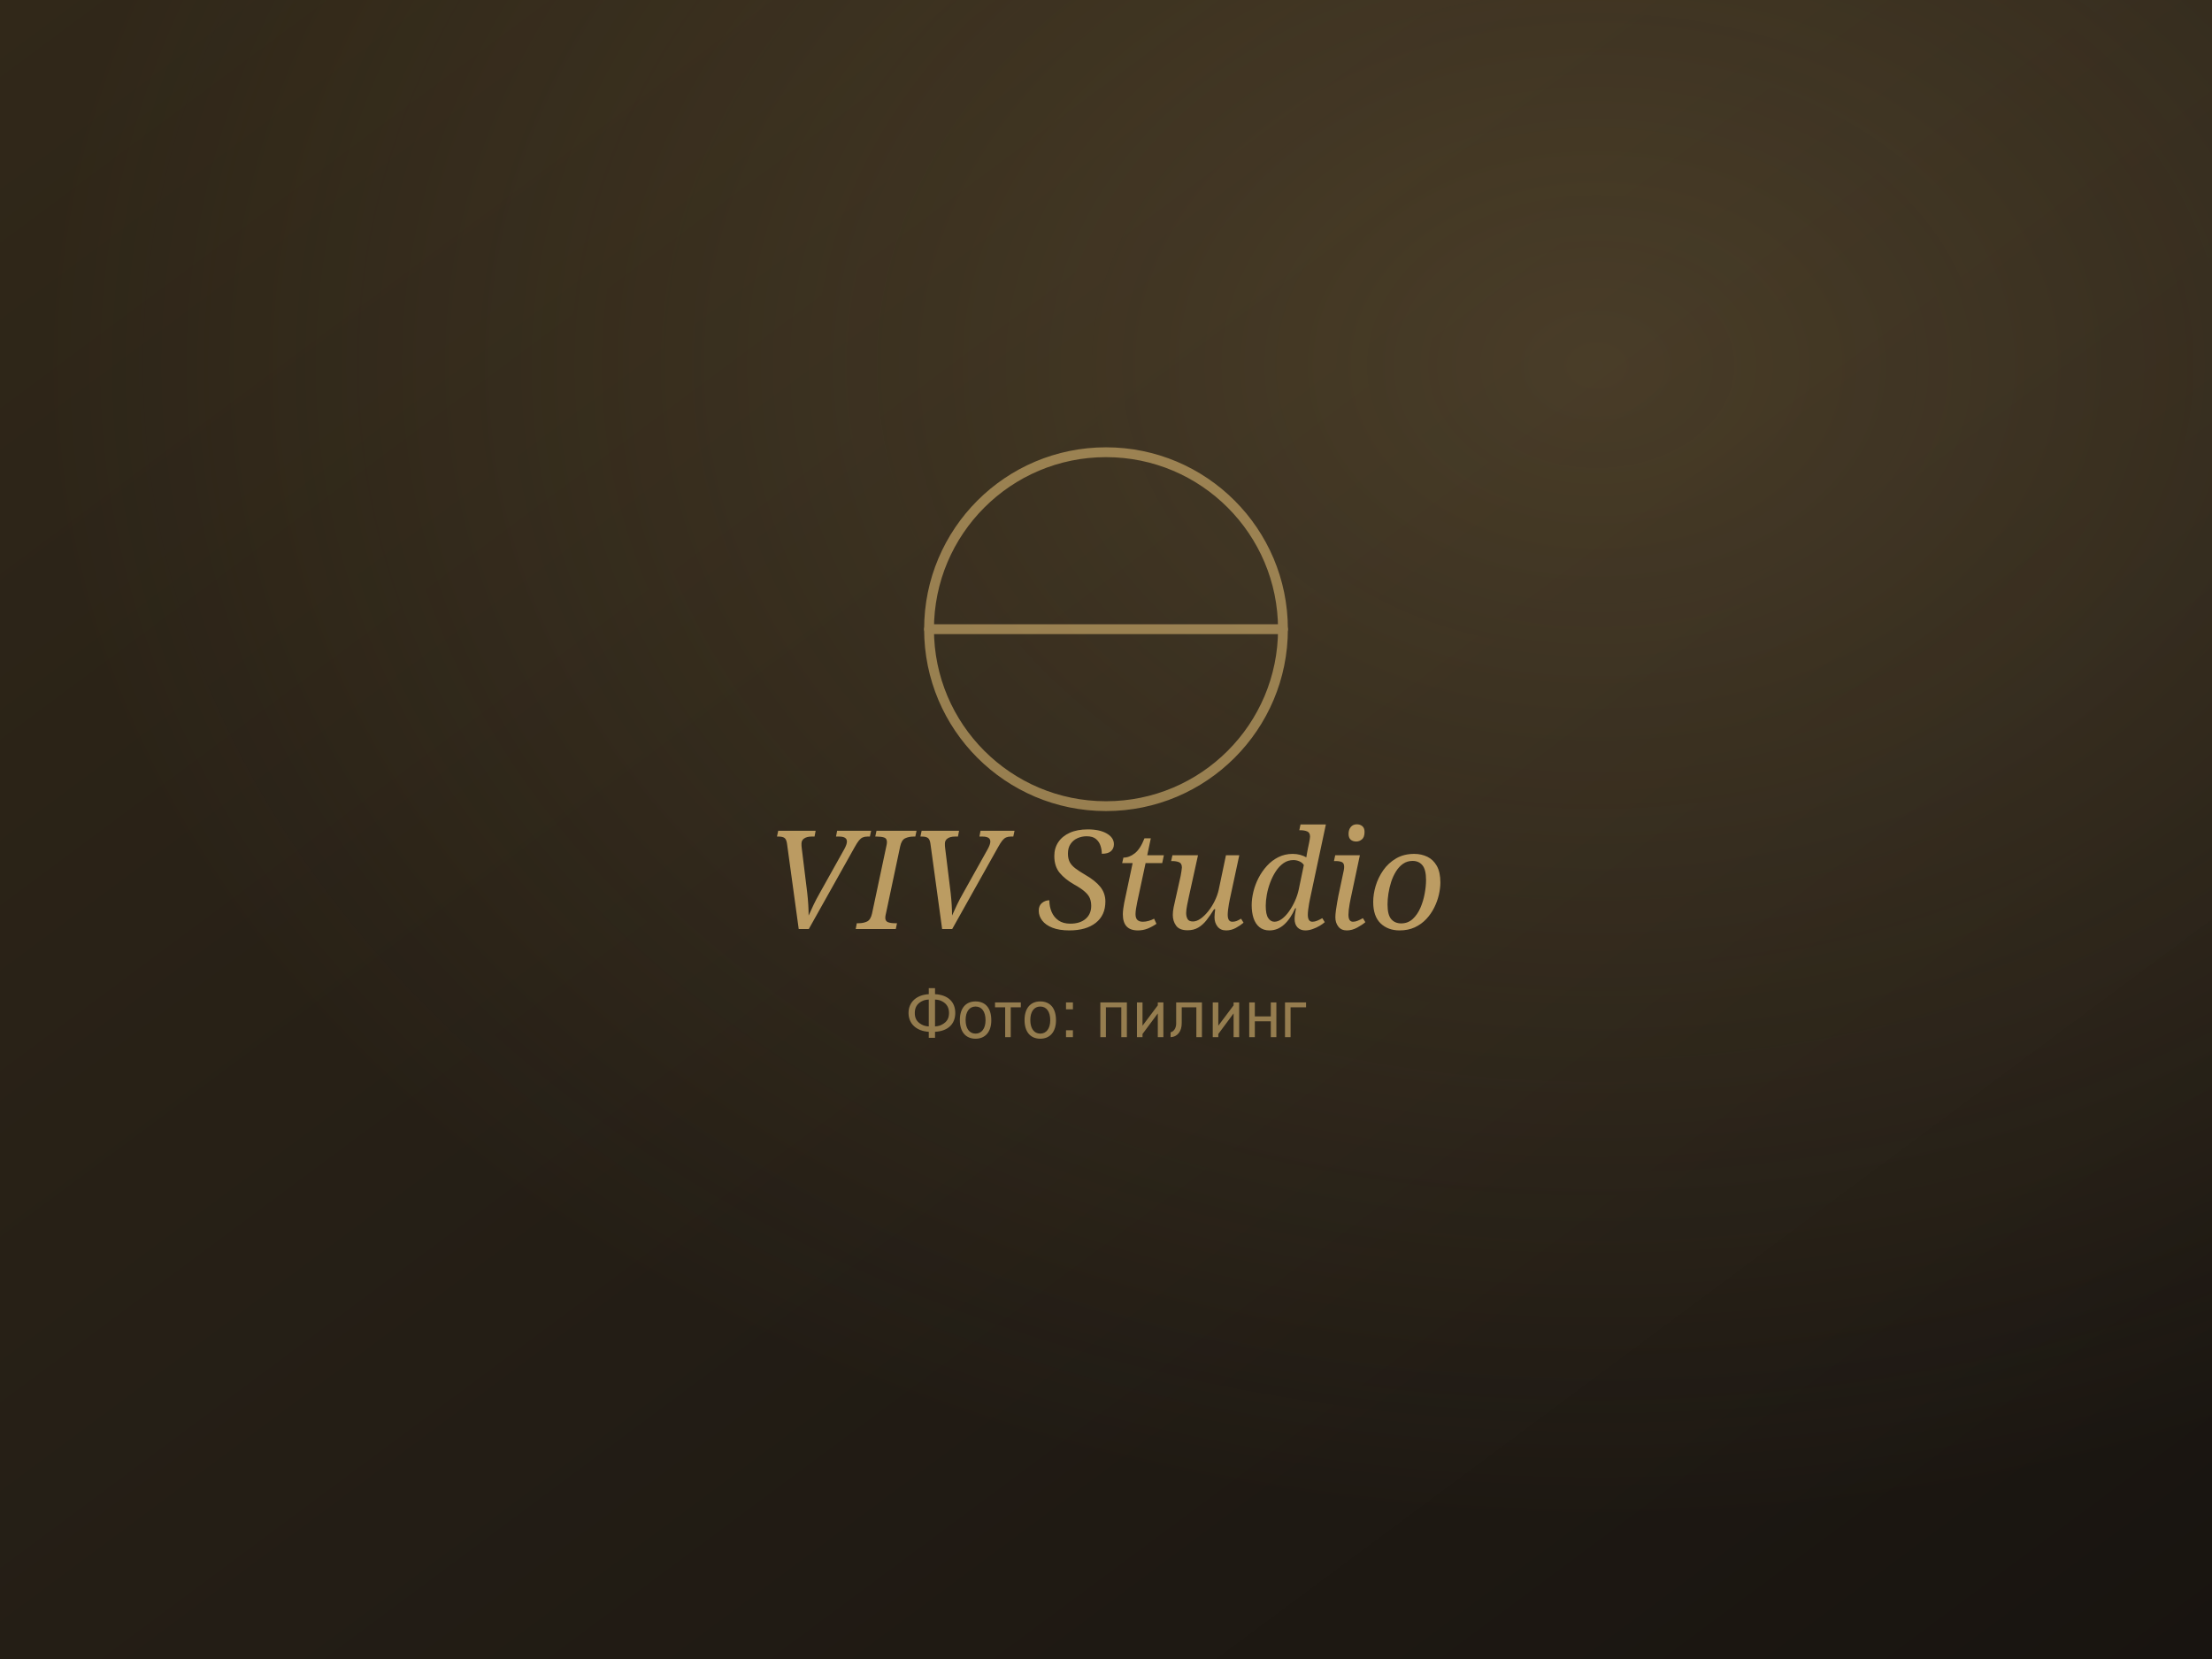
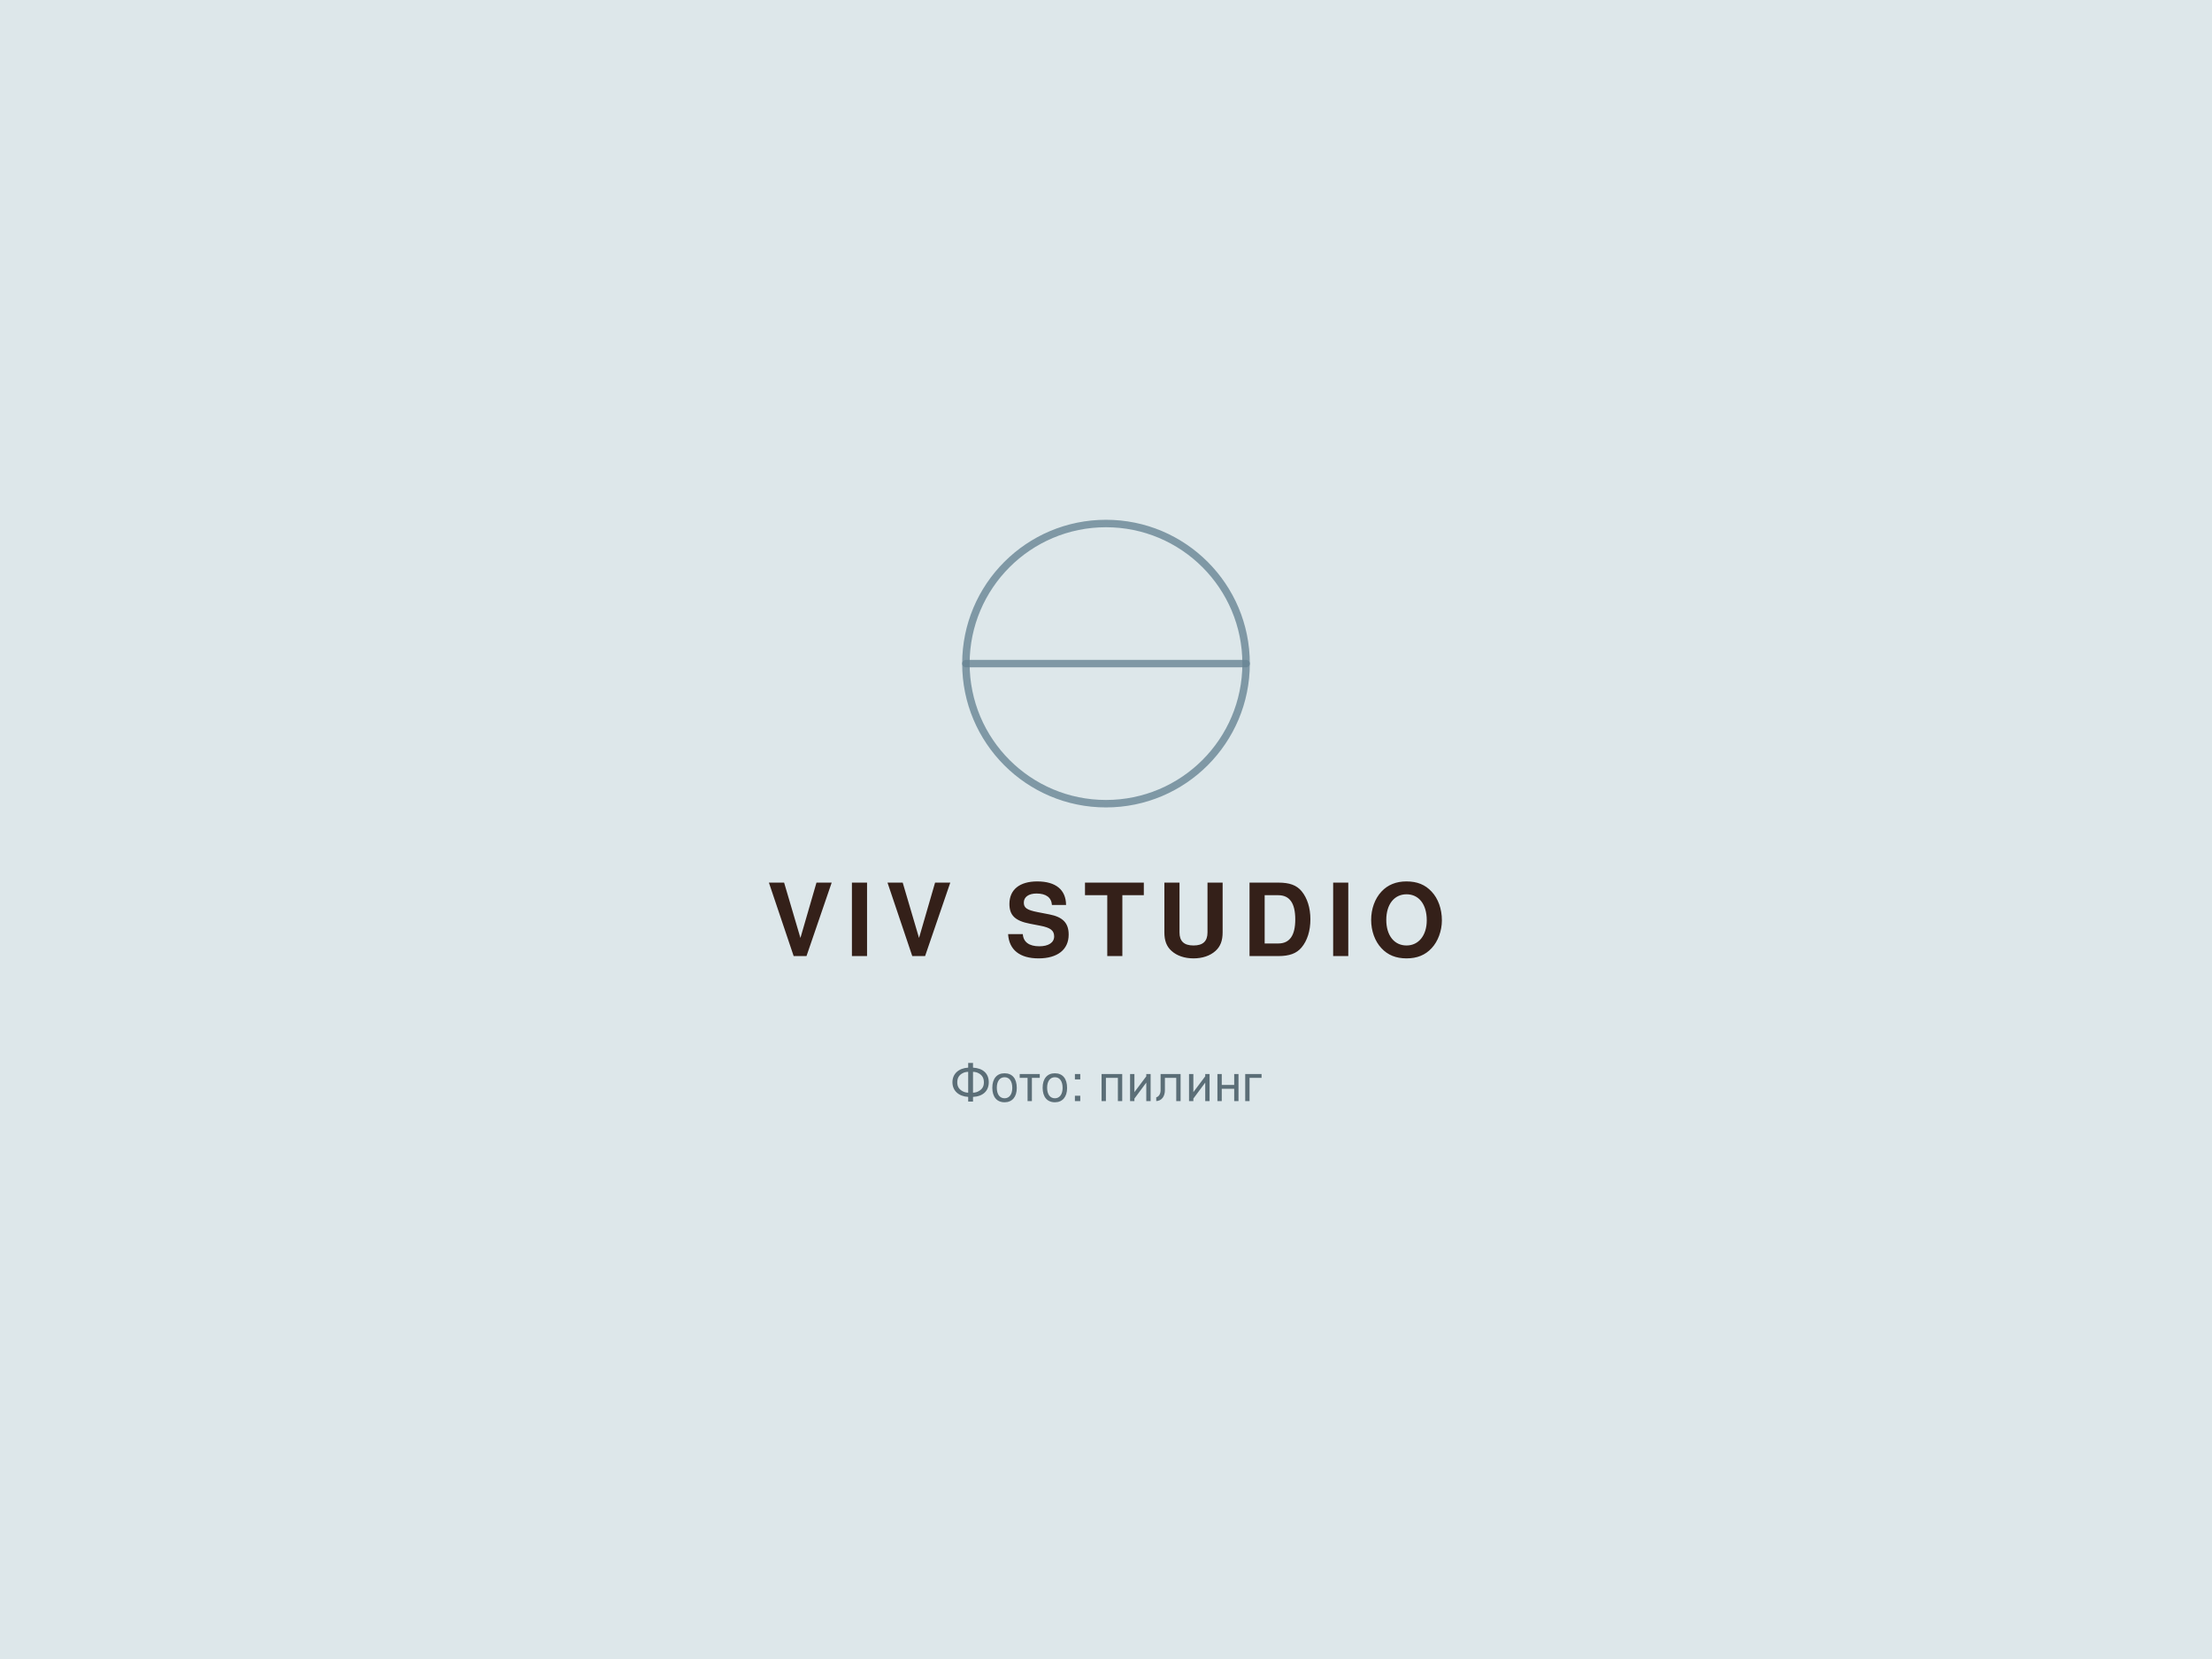
<svg xmlns="http://www.w3.org/2000/svg" viewBox="0 0 900 675" width="900" height="675" role="img">
-   <defs>
-     <linearGradient id="g" x1="0" y1="0" x2="1" y2="1">
-       <stop offset="0" stop-color="#312819" />
-       <stop offset=".55" stop-color="#231D15" />
-       <stop offset="1" stop-color="#181410" />
-     </linearGradient>
-     <radialGradient id="s" cx=".72" cy=".22" r=".7">
-       <stop offset="0" stop-color="#D9B571" stop-opacity=".2" />
-       <stop offset="1" stop-color="#D9B571" stop-opacity="0" />
-     </radialGradient>
-   </defs>
-   <rect width="900" height="675" fill="url(#g)" />
-   <rect width="900" height="675" fill="url(#s)" />
-   <g opacity=".6" fill="none" stroke="#D9B571" stroke-width="4.0">
-     <circle cx="450.0" cy="256" r="72" />
-     <path d="M378 256 l144 0" stroke-linecap="round" />
+   <rect width="900" height="675" fill="#DDE7EA" />
+   <g fill="none" stroke="#688593" stroke-width="3.037" stroke-opacity=".8">
+     <circle cx="450" cy="270" r="57" />
+     <path d="M393 270 L507 270" stroke-linecap="round" />
  </g>
-   <text x="50%" y="378" text-anchor="middle" font-family="Georgia,serif" font-style="italic" font-size="56" fill="#D9B571" opacity=".82">VIV Studio</text>
-   <text x="50%" y="422" text-anchor="middle" font-family="Helvetica,Arial,sans-serif" font-size="27" fill="#D9B571" opacity=".6">Фото: пилинг</text>
+   <text x="50%" y="389" text-anchor="middle" font-family="Helvetica,Arial,sans-serif" font-weight="bold" font-size="41" letter-spacing="5" fill="#342019">VIV STUDIO</text>
+   <text x="50%" y="448" text-anchor="middle" font-family="Helvetica,Arial,sans-serif" font-size="21" fill="#5B6E77">Фото: пилинг</text>
</svg>
